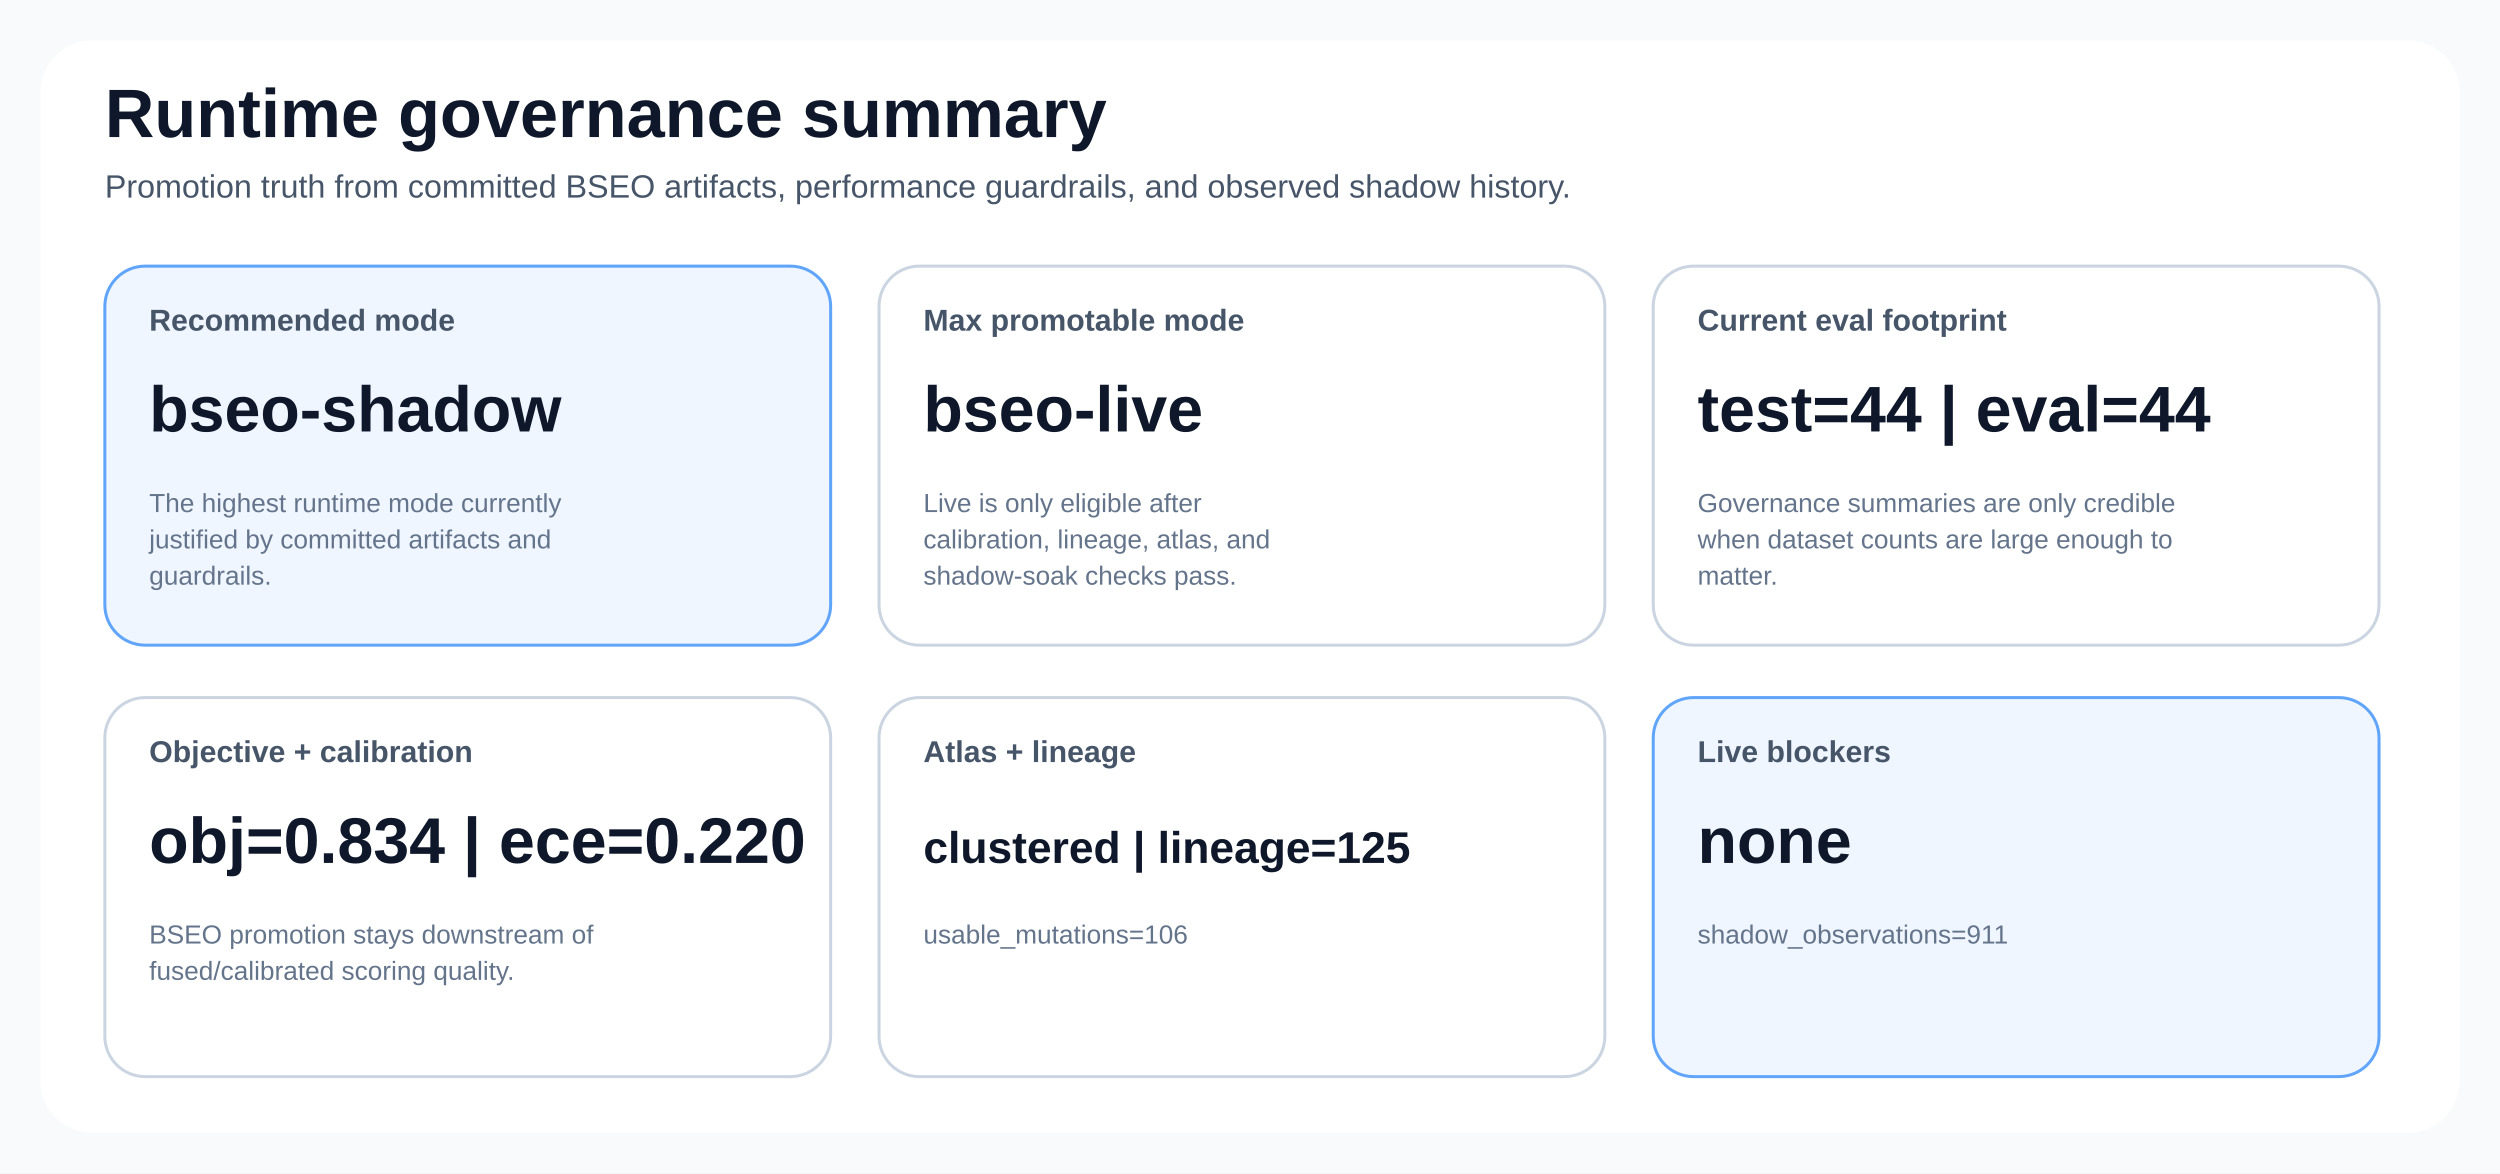
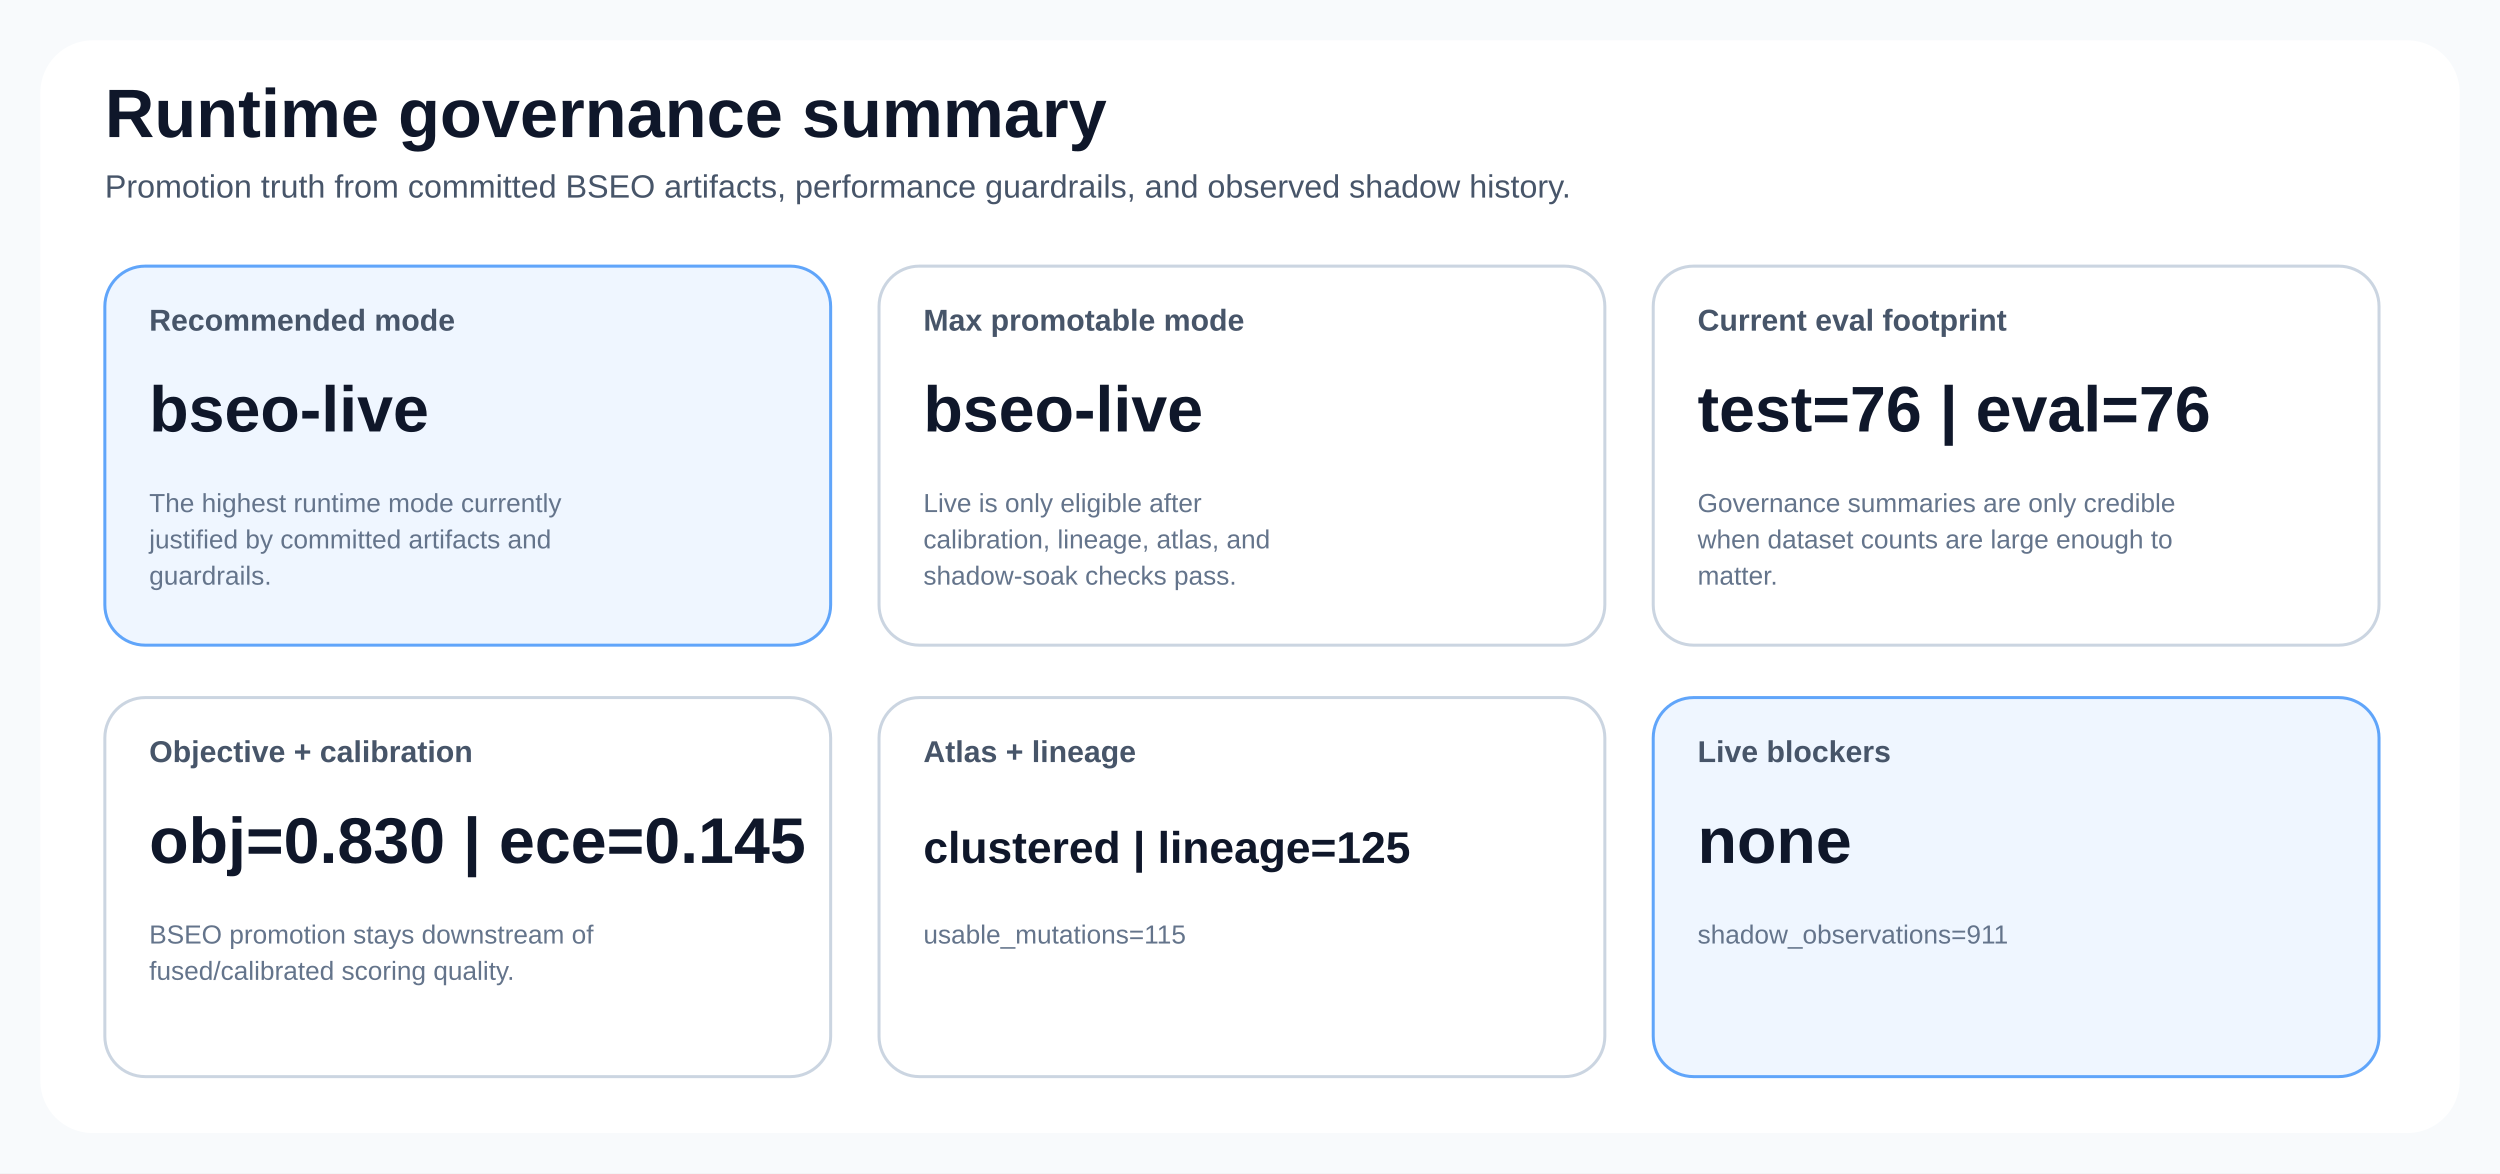
<svg xmlns="http://www.w3.org/2000/svg" width="1240" height="582" viewBox="0 0 1240 582" role="img">
  <style>
text { font-family: 'Segoe UI', Arial, sans-serif; fill: #0f172a; }
.title { font-size: 34px; font-weight: 700; }
.subtitle { font-size: 16px; fill: #475569; }
.card { fill: #ffffff; stroke: #cbd5e1; stroke-width: 1.5; rx: 20; }
.accent { fill: #eff6ff; stroke: #60a5fa; stroke-width: 1.5; rx: 20; }
.warn { fill: #fff7ed; stroke: #fb923c; stroke-width: 1.5; rx: 20; }
.label { font-size: 15px; font-weight: 600; fill: #475569; }
.value { font-size: 32px; font-weight: 700; }
.value-compact { font-size: 22px; font-weight: 700; }
.small { font-size: 13px; fill: #64748b; }
.axis { stroke: #94a3b8; stroke-width: 1.2; }
.grid { stroke: #e2e8f0; stroke-width: 1; }
.legend { font-size: 14px; fill: #334155; }
.stub { font-size: 20px; font-weight: 600; }
</style>
  <rect x="0" y="0" width="1240" height="582" fill="#f8fafc" />
  <rect x="20" y="20" width="1200" height="542" fill="#ffffff" rx="26" />
  <text class="title" x="52" y="68">Runtime governance summary</text>
  <text class="subtitle" x="52" y="98">Promotion truth from committed BSEO artifacts, performance guardrails, and observed shadow history.</text>
  <rect class="accent" x="52" y="132" width="360" height="188" rx="20" />
  <text class="label" x="74" y="164">Recommended mode</text>
-   <text class="value" x="74" y="214">bseo-shadow</text>
+   <text class="value" x="74" y="214">bseo-live</text>
  <text class="small" x="74" y="254">The highest runtime mode currently</text>
  <text class="small" x="74" y="272">justified by committed artifacts and</text>
  <text class="small" x="74" y="290">guardrails.</text>
  <rect class="card" x="436" y="132" width="360" height="188" rx="20" />
  <text class="label" x="458" y="164">Max promotable mode</text>
  <text class="value" x="458" y="214">bseo-live</text>
  <text class="small" x="458" y="254">Live is only eligible after</text>
  <text class="small" x="458" y="272">calibration, lineage, atlas, and</text>
  <text class="small" x="458" y="290">shadow-soak checks pass.</text>
  <rect class="card" x="820" y="132" width="360" height="188" rx="20" />
  <text class="label" x="842" y="164">Current eval footprint</text>
-   <text class="value" x="842" y="214">test=44 | eval=44</text>
+   <text class="value" x="842" y="214">test=76 | eval=76</text>
  <text class="small" x="842" y="254">Governance summaries are only credible</text>
  <text class="small" x="842" y="272">when dataset counts are large enough to</text>
  <text class="small" x="842" y="290">matter.</text>
  <rect class="card" x="52" y="346" width="360" height="188" rx="20" />
  <text class="label" x="74" y="378">Objective + calibration</text>
-   <text class="value" x="74" y="428">obj=0.834 | ece=0.220</text>
+   <text class="value" x="74" y="428">obj=0.830 | ece=0.145</text>
  <text class="small" x="74" y="468">BSEO promotion stays downstream of</text>
  <text class="small" x="74" y="486">fused/calibrated scoring quality.</text>
  <rect class="card" x="436" y="346" width="360" height="188" rx="20" />
  <text class="label" x="458" y="378">Atlas + lineage</text>
  <text class="value-compact" x="458" y="428">clustered | lineage=125</text>
-   <text class="small" x="458" y="468">usable_mutations=106</text>
+   <text class="small" x="458" y="468">usable_mutations=115</text>
  <rect class="accent" x="820" y="346" width="360" height="188" rx="20" />
  <text class="label" x="842" y="378">Live blockers</text>
  <text class="value" x="842" y="428">none</text>
  <text class="small" x="842" y="468">shadow_observations=911</text>
</svg>
